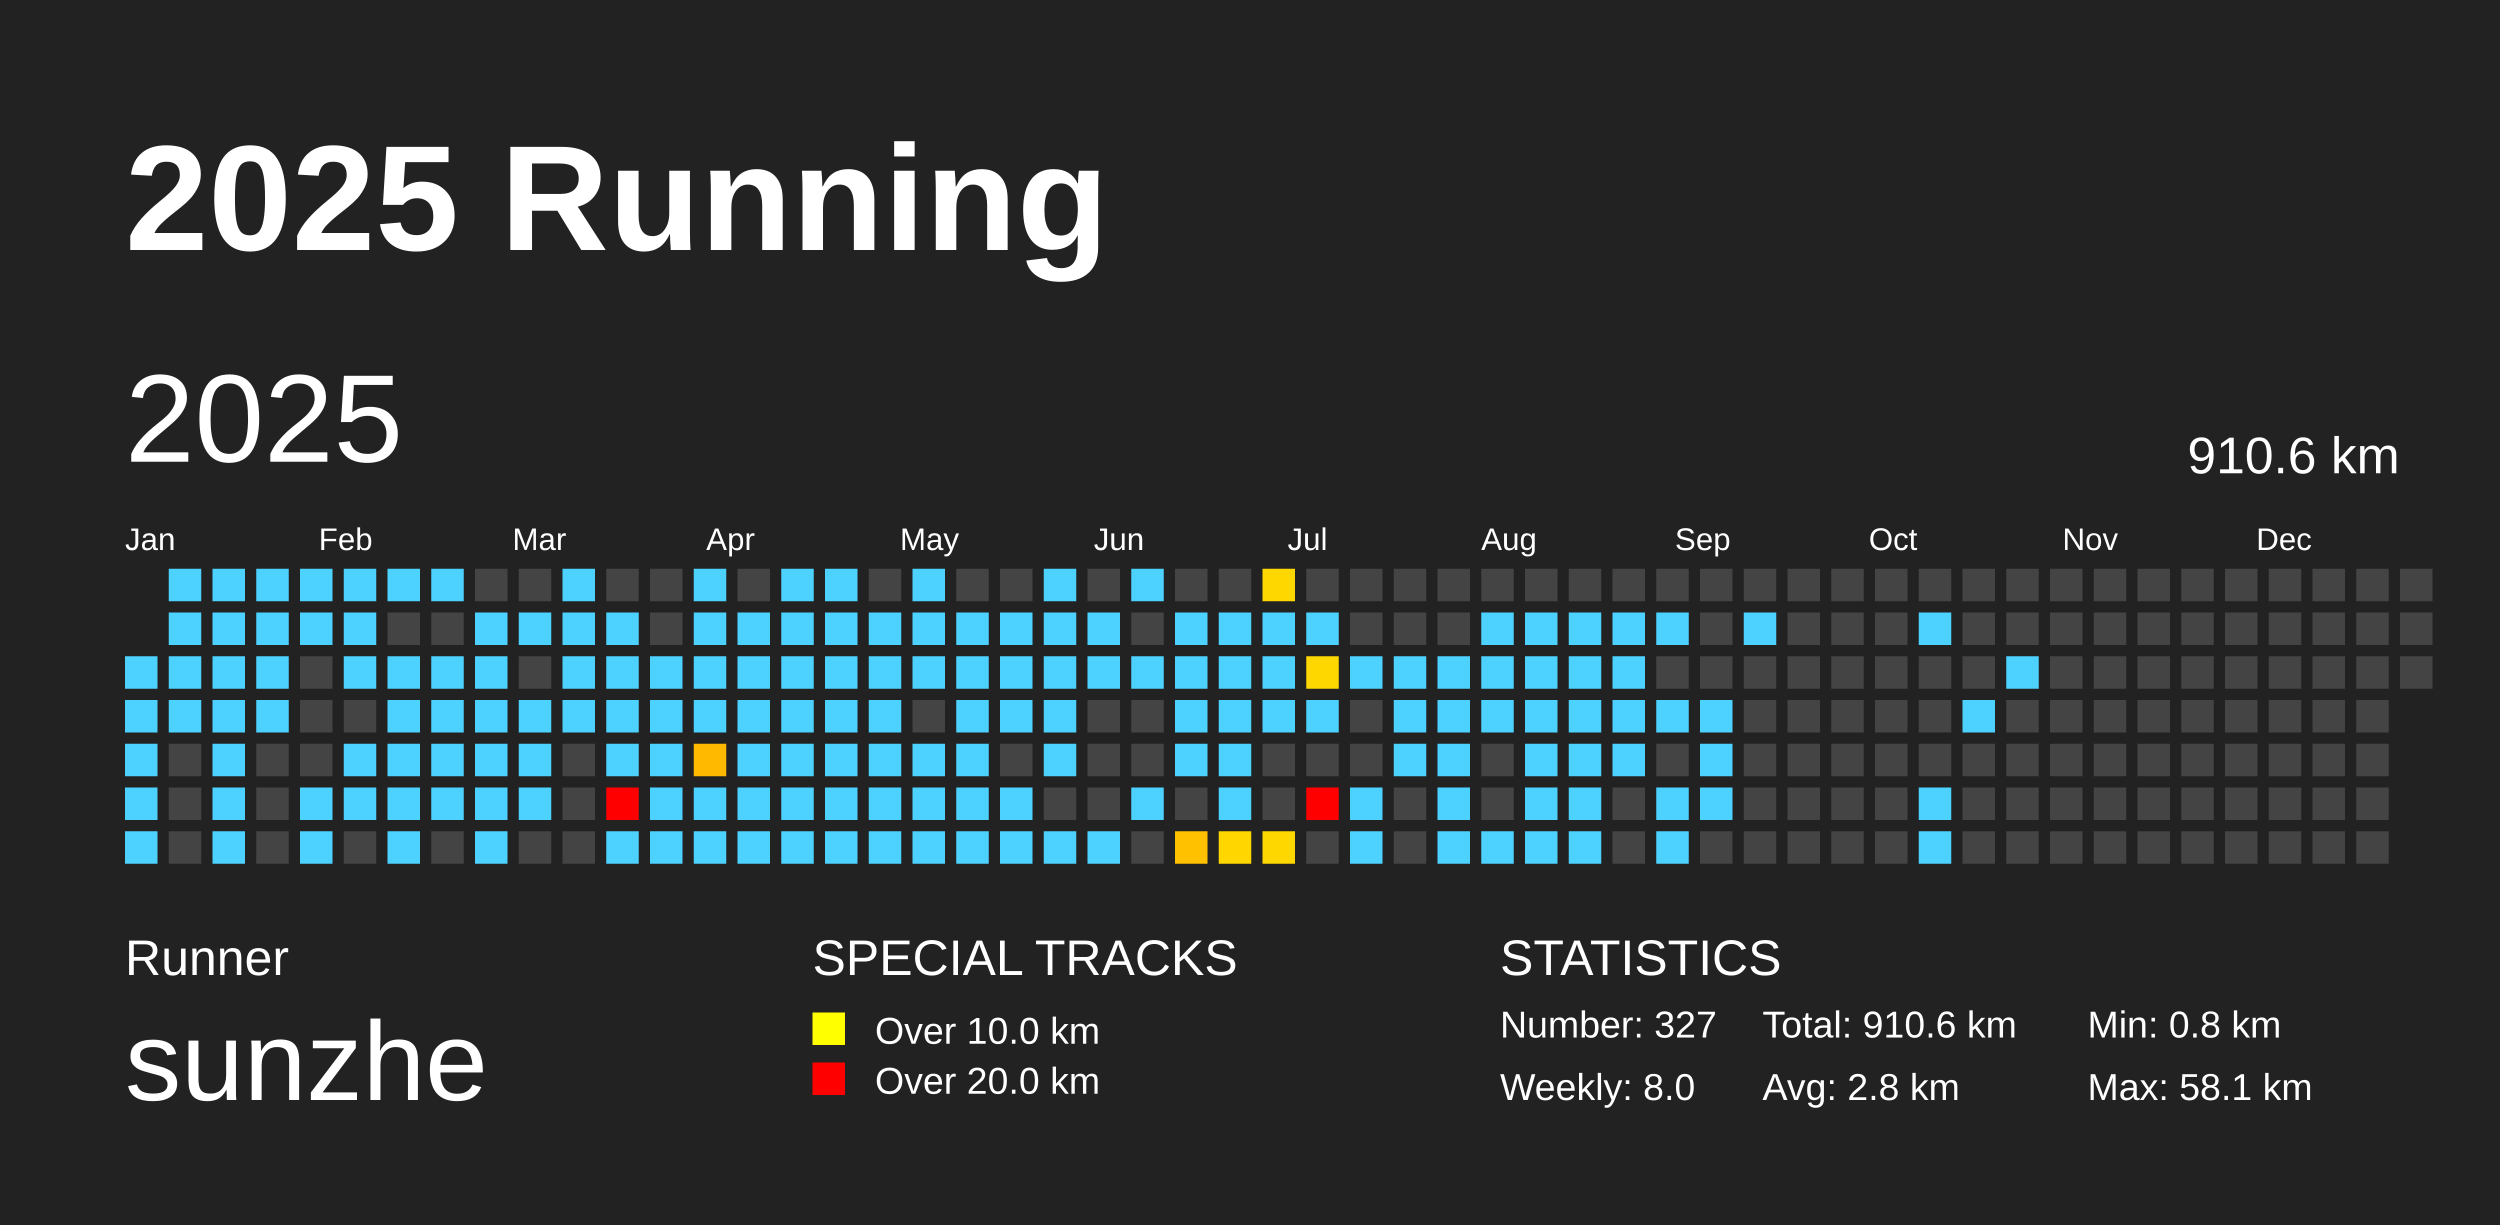
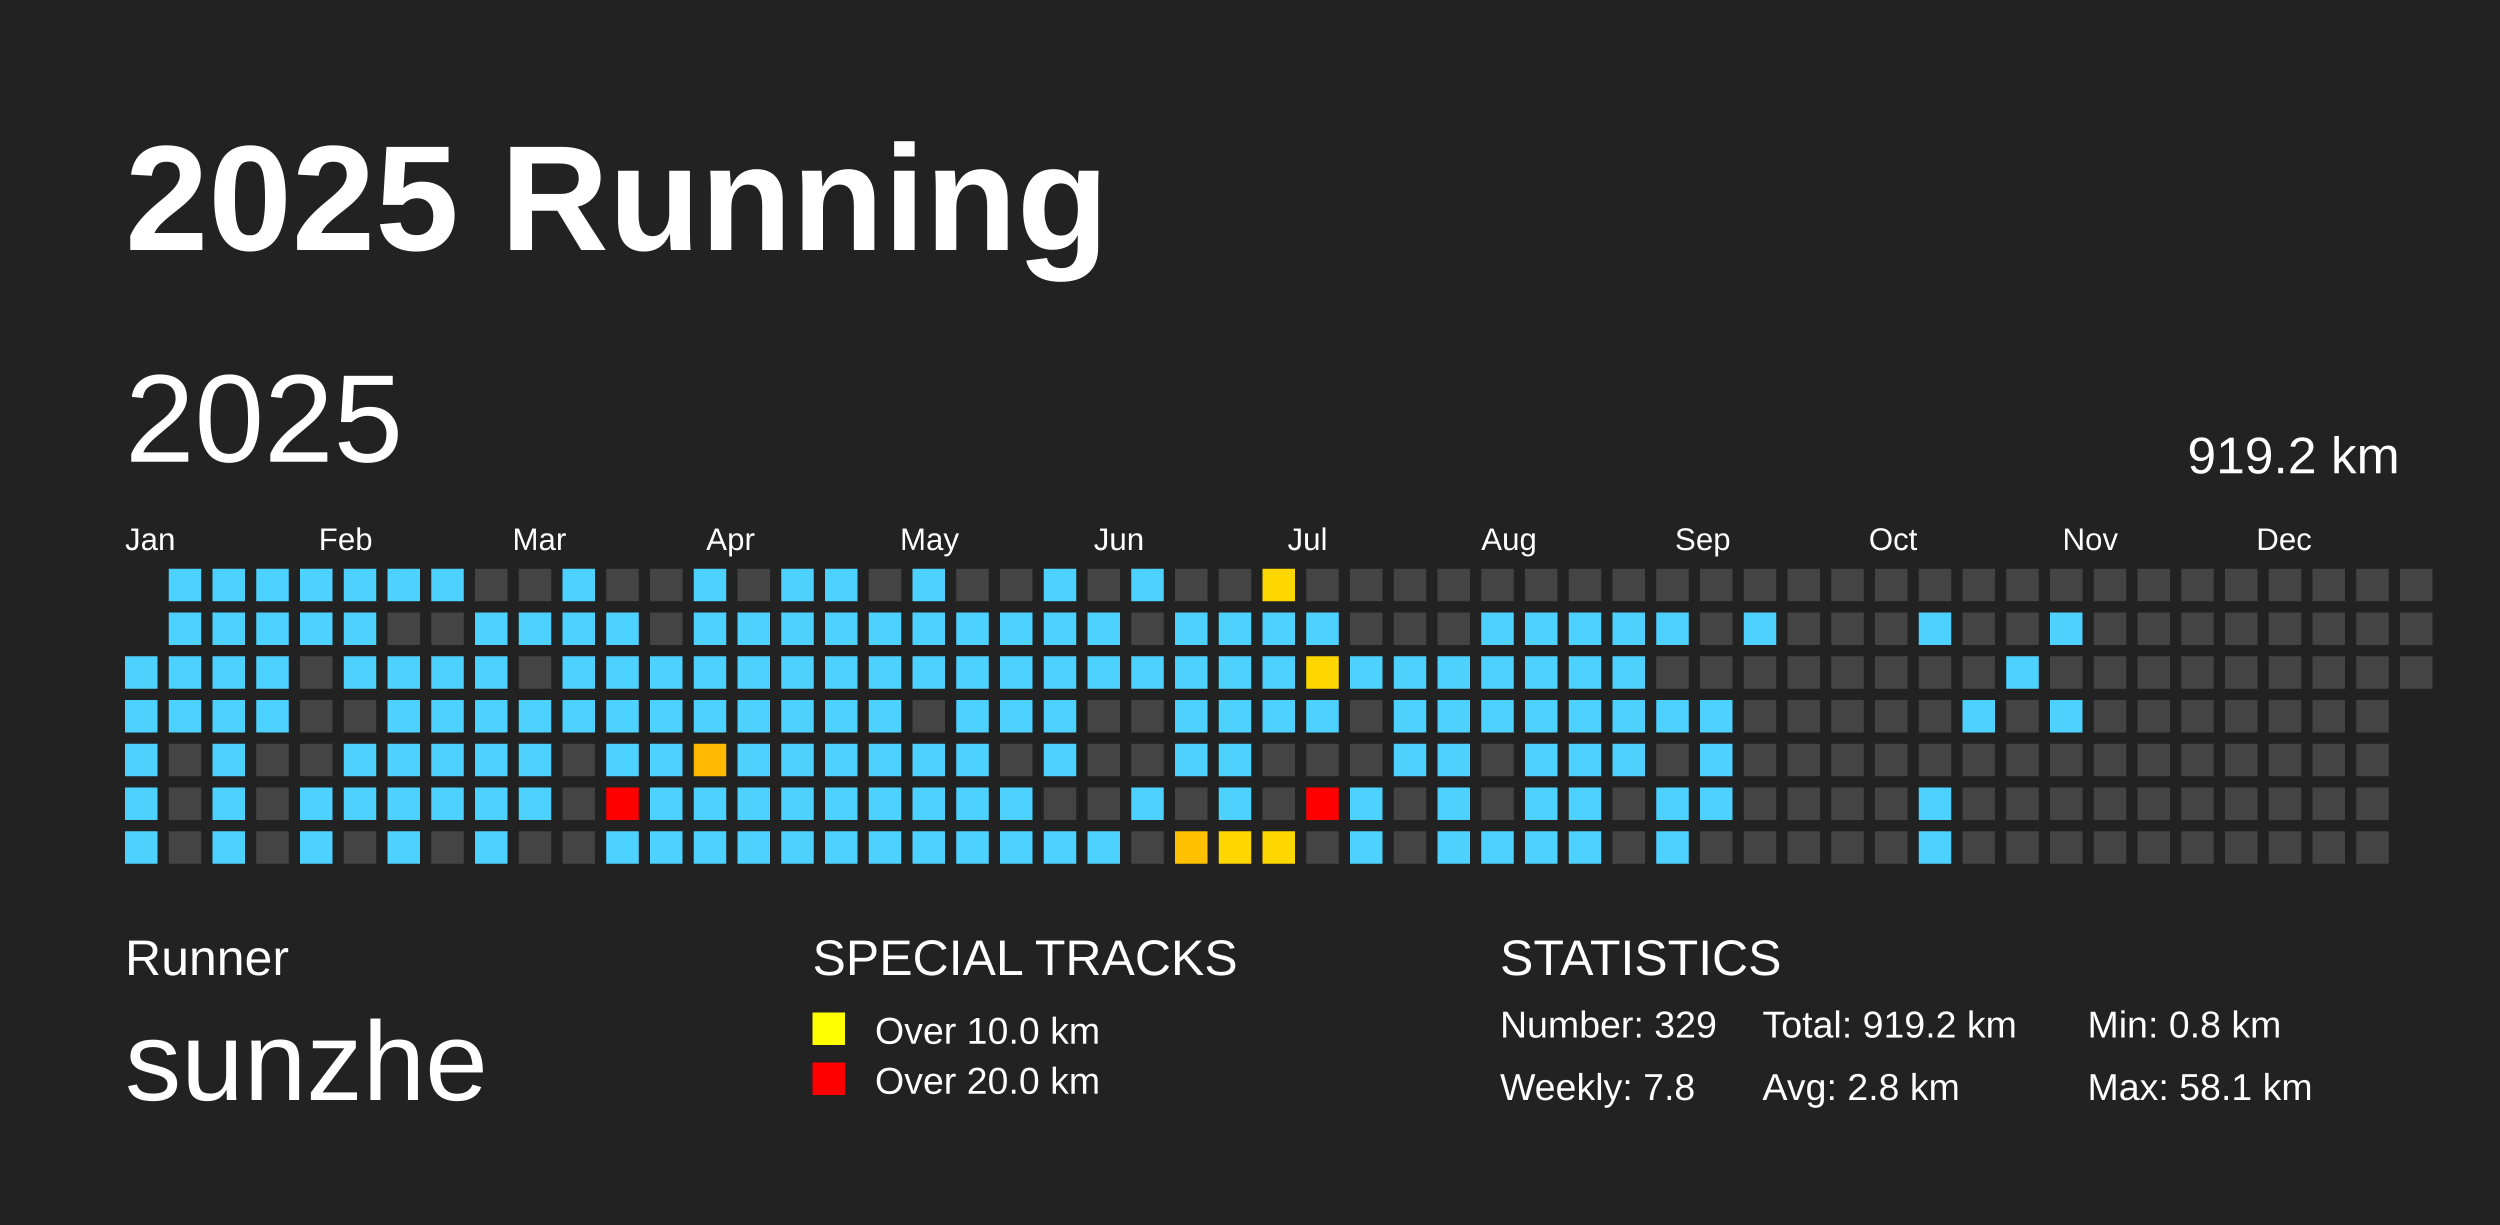
<svg xmlns="http://www.w3.org/2000/svg" baseProfile="full" height="98mm" version="1.1" viewBox="0,0,200,98" width="200mm">
  <defs />
  <rect fill="#222222" height="98" width="200" x="0" y="0" />
  <text fill="#FFFFFF" style="font-size:12px; font-family:Arial; font-weight:bold;" x="10" y="20">2025 Running</text>
  <text fill="#FFFFFF" style="font-size:4px; font-family:Arial" x="10" y="78">Runner</text>
  <text fill="#FFFFFF" style="font-size:9px; font-family:Arial" x="10" y="88">sunzhe</text>
  <text fill="#FFFFFF" style="font-size:4px; font-family:Arial" x="65" y="78">SPECIAL TRACKS</text>
  <rect fill="yellow" height="2.6" width="2.6" x="65" y="81" />
  <text fill="#FFFFFF" style="font-size:3px; font-family:Arial" x="70" y="83.5">Over 10.0 km</text>
  <rect fill="red" height="2.6" width="2.6" x="65" y="85" />
  <text fill="#FFFFFF" style="font-size:3px; font-family:Arial" x="70" y="87.5">Over 20.0 km</text>
  <text fill="#FFFFFF" style="font-size:4px; font-family:Arial" x="120" y="78">STATISTICS</text>
-   <text fill="#FFFFFF" style="font-size:3px; font-family:Arial" x="120" y="83">Number: 327</text>
-   <text fill="#FFFFFF" style="font-size:3px; font-family:Arial" x="120" y="88">Weekly: 8.0</text>
-   <text fill="#FFFFFF" style="font-size:3px; font-family:Arial" x="141" y="83">Total: 910.6 km</text>
+   <text fill="#FFFFFF" style="font-size:3px; font-family:Arial" x="120" y="83">Number: 329</text>
+   <text fill="#FFFFFF" style="font-size:3px; font-family:Arial" x="120" y="88">Weekly: 7.8</text>
+   <text fill="#FFFFFF" style="font-size:3px; font-family:Arial" x="141" y="83">Total: 919.2 km</text>
  <text fill="#FFFFFF" style="font-size:3px; font-family:Arial" x="141" y="88">Avg: 2.8 km</text>
  <text fill="#FFFFFF" style="font-size:3px; font-family:Arial" x="167" y="83">Min: 0.8 km</text>
  <text fill="#FFFFFF" style="font-size:3px; font-family:Arial" x="167" y="88">Max: 58.1 km</text>
  <text dominant-baseline="hanging" fill="#FFFFFF" style="font-size:10.0px; font-family:Arial;" x="10" y="30">2025</text>
-   <text dominant-baseline="hanging" fill="#FFFFFF" style="font-size:4.125px; font-family:Arial;" x="175" y="35">910.6 km</text>
+   <text dominant-baseline="hanging" fill="#FFFFFF" style="font-size:4.125px; font-family:Arial;" x="175" y="35">919.2 km</text>
  <text fill="#FFFFFF" style="font-size:2.5px; font-family:Arial" x="10.0" y="44">Jan</text>
  <text fill="#FFFFFF" style="font-size:2.5px; font-family:Arial" x="25.5" y="44">Feb</text>
  <text fill="#FFFFFF" style="font-size:2.5px; font-family:Arial" x="41.0" y="44">Mar</text>
  <text fill="#FFFFFF" style="font-size:2.5px; font-family:Arial" x="56.5" y="44">Apr</text>
  <text fill="#FFFFFF" style="font-size:2.5px; font-family:Arial" x="72.0" y="44">May</text>
  <text fill="#FFFFFF" style="font-size:2.5px; font-family:Arial" x="87.5" y="44">Jun</text>
  <text fill="#FFFFFF" style="font-size:2.5px; font-family:Arial" x="103.0" y="44">Jul</text>
  <text fill="#FFFFFF" style="font-size:2.5px; font-family:Arial" x="118.5" y="44">Aug</text>
  <text fill="#FFFFFF" style="font-size:2.5px; font-family:Arial" x="134.0" y="44">Sep</text>
  <text fill="#FFFFFF" style="font-size:2.5px; font-family:Arial" x="149.5" y="44">Oct</text>
  <text fill="#FFFFFF" style="font-size:2.5px; font-family:Arial" x="165.0" y="44">Nov</text>
  <text fill="#FFFFFF" style="font-size:2.5px; font-family:Arial" x="180.5" y="44">Dec</text>
  <rect fill="#4dd2ff" height="2.6" width="2.6" x="10.0" y="52.5" />
  <rect fill="#4dd2ff" height="2.6" width="2.6" x="10.0" y="56.0" />
  <rect fill="#4dd2ff" height="2.6" width="2.6" x="10.0" y="59.5" />
  <rect fill="#4dd2ff" height="2.6" width="2.6" x="10.0" y="63.0" />
  <rect fill="#4dd2ff" height="2.6" width="2.6" x="10.0" y="66.5" />
  <rect fill="#4dd2ff" height="2.6" width="2.6" x="13.5" y="45.5" />
  <rect fill="#4dd2ff" height="2.6" width="2.6" x="13.5" y="49.0" />
  <rect fill="#4dd2ff" height="2.6" width="2.6" x="13.5" y="52.5" />
  <rect fill="#4dd2ff" height="2.6" width="2.6" x="13.5" y="56.0" />
  <rect fill="#444444" height="2.6" width="2.6" x="13.5" y="59.5" />
  <rect fill="#444444" height="2.6" width="2.6" x="13.5" y="63.0" />
  <rect fill="#444444" height="2.6" width="2.6" x="13.5" y="66.5" />
  <rect fill="#4dd2ff" height="2.6" width="2.6" x="17.0" y="45.5" />
  <rect fill="#4dd2ff" height="2.6" width="2.6" x="17.0" y="49.0" />
  <rect fill="#4dd2ff" height="2.6" width="2.6" x="17.0" y="52.5" />
  <rect fill="#4dd2ff" height="2.6" width="2.6" x="17.0" y="56.0" />
  <rect fill="#4dd2ff" height="2.6" width="2.6" x="17.0" y="59.5" />
  <rect fill="#4dd2ff" height="2.6" width="2.6" x="17.0" y="63.0" />
  <rect fill="#4dd2ff" height="2.6" width="2.6" x="17.0" y="66.5" />
  <rect fill="#4dd2ff" height="2.6" width="2.6" x="20.5" y="45.5" />
  <rect fill="#4dd2ff" height="2.6" width="2.6" x="20.5" y="49.0" />
  <rect fill="#4dd2ff" height="2.6" width="2.6" x="20.5" y="52.5" />
  <rect fill="#4dd2ff" height="2.6" width="2.6" x="20.5" y="56.0" />
  <rect fill="#444444" height="2.6" width="2.6" x="20.5" y="59.5" />
  <rect fill="#444444" height="2.6" width="2.6" x="20.5" y="63.0" />
  <rect fill="#444444" height="2.6" width="2.6" x="20.5" y="66.5" />
  <rect fill="#4dd2ff" height="2.6" width="2.6" x="24.0" y="45.5" />
  <rect fill="#4dd2ff" height="2.6" width="2.6" x="24.0" y="49.0" />
  <rect fill="#444444" height="2.6" width="2.6" x="24.0" y="52.5" />
  <rect fill="#444444" height="2.6" width="2.6" x="24.0" y="56.0" />
  <rect fill="#444444" height="2.6" width="2.6" x="24.0" y="59.5" />
  <rect fill="#4dd2ff" height="2.6" width="2.6" x="24.0" y="63.0" />
  <rect fill="#4dd2ff" height="2.6" width="2.6" x="24.0" y="66.5" />
  <rect fill="#4dd2ff" height="2.6" width="2.6" x="27.5" y="45.5" />
  <rect fill="#4dd2ff" height="2.6" width="2.6" x="27.5" y="49.0" />
  <rect fill="#4dd2ff" height="2.6" width="2.6" x="27.5" y="52.5" />
  <rect fill="#444444" height="2.6" width="2.6" x="27.5" y="56.0" />
  <rect fill="#4dd2ff" height="2.6" width="2.6" x="27.5" y="59.5" />
  <rect fill="#4dd2ff" height="2.6" width="2.6" x="27.5" y="63.0" />
  <rect fill="#444444" height="2.6" width="2.6" x="27.5" y="66.5" />
  <rect fill="#4dd2ff" height="2.6" width="2.6" x="31.0" y="45.5" />
  <rect fill="#444444" height="2.6" width="2.6" x="31.0" y="49.0" />
  <rect fill="#4dd2ff" height="2.6" width="2.6" x="31.0" y="52.5" />
  <rect fill="#4dd2ff" height="2.6" width="2.6" x="31.0" y="56.0" />
  <rect fill="#4dd2ff" height="2.6" width="2.6" x="31.0" y="59.5" />
  <rect fill="#4dd2ff" height="2.6" width="2.6" x="31.0" y="63.0" />
  <rect fill="#4dd2ff" height="2.6" width="2.6" x="31.0" y="66.5" />
  <rect fill="#4dd2ff" height="2.6" width="2.6" x="34.5" y="45.5" />
  <rect fill="#444444" height="2.6" width="2.6" x="34.5" y="49.0" />
  <rect fill="#4dd2ff" height="2.6" width="2.6" x="34.5" y="52.5" />
  <rect fill="#4dd2ff" height="2.6" width="2.6" x="34.5" y="56.0" />
  <rect fill="#4dd2ff" height="2.6" width="2.6" x="34.5" y="59.5" />
  <rect fill="#4dd2ff" height="2.6" width="2.6" x="34.5" y="63.0" />
  <rect fill="#444444" height="2.6" width="2.6" x="34.5" y="66.5" />
  <rect fill="#444444" height="2.6" width="2.6" x="38.0" y="45.5" />
  <rect fill="#4dd2ff" height="2.6" width="2.6" x="38.0" y="49.0" />
  <rect fill="#4dd2ff" height="2.6" width="2.6" x="38.0" y="52.5" />
  <rect fill="#4dd2ff" height="2.6" width="2.6" x="38.0" y="56.0" />
  <rect fill="#4dd2ff" height="2.6" width="2.6" x="38.0" y="59.5" />
  <rect fill="#4dd2ff" height="2.6" width="2.6" x="38.0" y="63.0" />
  <rect fill="#4dd2ff" height="2.6" width="2.6" x="38.0" y="66.5" />
  <rect fill="#444444" height="2.6" width="2.6" x="41.5" y="45.5" />
  <rect fill="#4dd2ff" height="2.6" width="2.6" x="41.5" y="49.0" />
  <rect fill="#444444" height="2.6" width="2.6" x="41.5" y="52.5" />
  <rect fill="#4dd2ff" height="2.6" width="2.6" x="41.5" y="56.0" />
  <rect fill="#4dd2ff" height="2.6" width="2.6" x="41.5" y="59.5" />
  <rect fill="#4dd2ff" height="2.6" width="2.6" x="41.5" y="63.0" />
  <rect fill="#444444" height="2.6" width="2.6" x="41.5" y="66.5" />
  <rect fill="#4dd2ff" height="2.6" width="2.6" x="45.0" y="45.5" />
  <rect fill="#4dd2ff" height="2.6" width="2.6" x="45.0" y="49.0" />
  <rect fill="#4dd2ff" height="2.6" width="2.6" x="45.0" y="52.5" />
  <rect fill="#4dd2ff" height="2.6" width="2.6" x="45.0" y="56.0" />
  <rect fill="#444444" height="2.6" width="2.6" x="45.0" y="59.5" />
  <rect fill="#444444" height="2.6" width="2.6" x="45.0" y="63.0" />
  <rect fill="#444444" height="2.6" width="2.6" x="45.0" y="66.5" />
  <rect fill="#444444" height="2.6" width="2.6" x="48.5" y="45.5" />
  <rect fill="#4dd2ff" height="2.6" width="2.6" x="48.5" y="49.0" />
  <rect fill="#4dd2ff" height="2.6" width="2.6" x="48.5" y="52.5" />
  <rect fill="#4dd2ff" height="2.6" width="2.6" x="48.5" y="56.0" />
  <rect fill="#4dd2ff" height="2.6" width="2.6" x="48.5" y="59.5" />
  <rect fill="red" height="2.6" width="2.6" x="48.5" y="63.0" />
  <rect fill="#4dd2ff" height="2.6" width="2.6" x="48.5" y="66.5" />
  <rect fill="#444444" height="2.6" width="2.6" x="52.0" y="45.5" />
  <rect fill="#444444" height="2.6" width="2.6" x="52.0" y="49.0" />
  <rect fill="#4dd2ff" height="2.6" width="2.6" x="52.0" y="52.5" />
  <rect fill="#4dd2ff" height="2.6" width="2.6" x="52.0" y="56.0" />
  <rect fill="#4dd2ff" height="2.6" width="2.6" x="52.0" y="59.5" />
  <rect fill="#4dd2ff" height="2.6" width="2.6" x="52.0" y="63.0" />
  <rect fill="#4dd2ff" height="2.6" width="2.6" x="52.0" y="66.5" />
  <rect fill="#4dd2ff" height="2.6" width="2.6" x="55.5" y="45.5" />
  <rect fill="#4dd2ff" height="2.6" width="2.6" x="55.5" y="49.0" />
  <rect fill="#4dd2ff" height="2.6" width="2.6" x="55.5" y="52.5" />
  <rect fill="#4dd2ff" height="2.6" width="2.6" x="55.5" y="56.0" />
  <rect fill="#ffba00" height="2.6" width="2.6" x="55.5" y="59.5" />
  <rect fill="#4dd2ff" height="2.6" width="2.6" x="55.5" y="63.0" />
  <rect fill="#4dd2ff" height="2.6" width="2.6" x="55.5" y="66.5" />
  <rect fill="#444444" height="2.6" width="2.6" x="59.0" y="45.5" />
  <rect fill="#4dd2ff" height="2.6" width="2.6" x="59.0" y="49.0" />
  <rect fill="#4dd2ff" height="2.6" width="2.6" x="59.0" y="52.5" />
  <rect fill="#4dd2ff" height="2.6" width="2.6" x="59.0" y="56.0" />
  <rect fill="#4dd2ff" height="2.6" width="2.6" x="59.0" y="59.5" />
  <rect fill="#4dd2ff" height="2.6" width="2.6" x="59.0" y="63.0" />
  <rect fill="#4dd2ff" height="2.6" width="2.6" x="59.0" y="66.5" />
  <rect fill="#4dd2ff" height="2.6" width="2.6" x="62.5" y="45.5" />
  <rect fill="#4dd2ff" height="2.6" width="2.6" x="62.5" y="49.0" />
  <rect fill="#4dd2ff" height="2.6" width="2.6" x="62.5" y="52.5" />
  <rect fill="#4dd2ff" height="2.6" width="2.6" x="62.5" y="56.0" />
  <rect fill="#4dd2ff" height="2.6" width="2.6" x="62.5" y="59.5" />
  <rect fill="#4dd2ff" height="2.6" width="2.6" x="62.5" y="63.0" />
  <rect fill="#4dd2ff" height="2.6" width="2.6" x="62.5" y="66.5" />
  <rect fill="#4dd2ff" height="2.6" width="2.6" x="66.0" y="45.5" />
  <rect fill="#4dd2ff" height="2.6" width="2.6" x="66.0" y="49.0" />
  <rect fill="#4dd2ff" height="2.6" width="2.6" x="66.0" y="52.5" />
  <rect fill="#4dd2ff" height="2.6" width="2.6" x="66.0" y="56.0" />
  <rect fill="#4dd2ff" height="2.6" width="2.6" x="66.0" y="59.5" />
  <rect fill="#4dd2ff" height="2.6" width="2.6" x="66.0" y="63.0" />
  <rect fill="#4dd2ff" height="2.6" width="2.6" x="66.0" y="66.5" />
  <rect fill="#444444" height="2.6" width="2.6" x="69.5" y="45.5" />
  <rect fill="#4dd2ff" height="2.6" width="2.6" x="69.5" y="49.0" />
  <rect fill="#4dd2ff" height="2.6" width="2.6" x="69.5" y="52.5" />
  <rect fill="#4dd2ff" height="2.6" width="2.6" x="69.5" y="56.0" />
  <rect fill="#4dd2ff" height="2.6" width="2.6" x="69.5" y="59.5" />
  <rect fill="#4dd2ff" height="2.6" width="2.6" x="69.5" y="63.0" />
  <rect fill="#4dd2ff" height="2.6" width="2.6" x="69.5" y="66.5" />
  <rect fill="#4dd2ff" height="2.6" width="2.6" x="73.0" y="45.5" />
  <rect fill="#4dd2ff" height="2.6" width="2.6" x="73.0" y="49.0" />
  <rect fill="#4dd2ff" height="2.6" width="2.6" x="73.0" y="52.5" />
  <rect fill="#444444" height="2.6" width="2.6" x="73.0" y="56.0" />
  <rect fill="#4dd2ff" height="2.6" width="2.6" x="73.0" y="59.5" />
  <rect fill="#4dd2ff" height="2.6" width="2.6" x="73.0" y="63.0" />
  <rect fill="#4dd2ff" height="2.6" width="2.6" x="73.0" y="66.5" />
  <rect fill="#444444" height="2.6" width="2.6" x="76.5" y="45.5" />
  <rect fill="#4dd2ff" height="2.6" width="2.6" x="76.5" y="49.0" />
  <rect fill="#4dd2ff" height="2.6" width="2.6" x="76.5" y="52.5" />
  <rect fill="#4dd2ff" height="2.6" width="2.6" x="76.5" y="56.0" />
  <rect fill="#4dd2ff" height="2.6" width="2.6" x="76.5" y="59.5" />
  <rect fill="#4dd2ff" height="2.6" width="2.6" x="76.5" y="63.0" />
  <rect fill="#4dd2ff" height="2.6" width="2.6" x="76.5" y="66.5" />
  <rect fill="#444444" height="2.6" width="2.6" x="80.0" y="45.5" />
  <rect fill="#4dd2ff" height="2.6" width="2.6" x="80.0" y="49.0" />
  <rect fill="#4dd2ff" height="2.6" width="2.6" x="80.0" y="52.5" />
  <rect fill="#4dd2ff" height="2.6" width="2.6" x="80.0" y="56.0" />
  <rect fill="#444444" height="2.6" width="2.6" x="80.0" y="59.5" />
  <rect fill="#4dd2ff" height="2.6" width="2.6" x="80.0" y="63.0" />
  <rect fill="#4dd2ff" height="2.6" width="2.6" x="80.0" y="66.5" />
  <rect fill="#4dd2ff" height="2.6" width="2.6" x="83.5" y="45.5" />
  <rect fill="#4dd2ff" height="2.6" width="2.6" x="83.5" y="49.0" />
  <rect fill="#4dd2ff" height="2.6" width="2.6" x="83.5" y="52.5" />
  <rect fill="#4dd2ff" height="2.6" width="2.6" x="83.5" y="56.0" />
  <rect fill="#4dd2ff" height="2.6" width="2.6" x="83.5" y="59.5" />
  <rect fill="#444444" height="2.6" width="2.6" x="83.5" y="63.0" />
  <rect fill="#4dd2ff" height="2.6" width="2.6" x="83.5" y="66.5" />
  <rect fill="#444444" height="2.6" width="2.6" x="87.0" y="45.5" />
  <rect fill="#4dd2ff" height="2.6" width="2.6" x="87.0" y="49.0" />
  <rect fill="#4dd2ff" height="2.6" width="2.6" x="87.0" y="52.5" />
  <rect fill="#444444" height="2.6" width="2.6" x="87.0" y="56.0" />
  <rect fill="#444444" height="2.6" width="2.6" x="87.0" y="59.5" />
  <rect fill="#444444" height="2.6" width="2.6" x="87.0" y="63.0" />
  <rect fill="#4dd2ff" height="2.6" width="2.6" x="87.0" y="66.5" />
  <rect fill="#4dd2ff" height="2.6" width="2.6" x="90.5" y="45.5" />
  <rect fill="#444444" height="2.6" width="2.6" x="90.5" y="49.0" />
  <rect fill="#4dd2ff" height="2.6" width="2.6" x="90.5" y="52.5" />
  <rect fill="#444444" height="2.6" width="2.6" x="90.5" y="56.0" />
  <rect fill="#444444" height="2.6" width="2.6" x="90.5" y="59.5" />
  <rect fill="#4dd2ff" height="2.6" width="2.6" x="90.5" y="63.0" />
  <rect fill="#444444" height="2.6" width="2.6" x="90.5" y="66.5" />
  <rect fill="#444444" height="2.6" width="2.6" x="94.0" y="45.5" />
  <rect fill="#4dd2ff" height="2.6" width="2.6" x="94.0" y="49.0" />
  <rect fill="#4dd2ff" height="2.6" width="2.6" x="94.0" y="52.5" />
  <rect fill="#4dd2ff" height="2.6" width="2.6" x="94.0" y="56.0" />
  <rect fill="#4dd2ff" height="2.6" width="2.6" x="94.0" y="59.5" />
  <rect fill="#444444" height="2.6" width="2.6" x="94.0" y="63.0" />
  <rect fill="#ffc100" height="2.6" width="2.6" x="94.0" y="66.5" />
  <rect fill="#444444" height="2.6" width="2.6" x="97.5" y="45.5" />
  <rect fill="#4dd2ff" height="2.6" width="2.6" x="97.5" y="49.0" />
  <rect fill="#4dd2ff" height="2.6" width="2.6" x="97.5" y="52.5" />
  <rect fill="#4dd2ff" height="2.6" width="2.6" x="97.5" y="56.0" />
  <rect fill="#4dd2ff" height="2.6" width="2.6" x="97.5" y="59.5" />
  <rect fill="#4dd2ff" height="2.6" width="2.6" x="97.5" y="63.0" />
  <rect fill="#ffd600" height="2.6" width="2.6" x="97.5" y="66.5" />
  <rect fill="#ffd700" height="2.6" width="2.6" x="101.0" y="45.5" />
  <rect fill="#4dd2ff" height="2.6" width="2.6" x="101.0" y="49.0" />
  <rect fill="#4dd2ff" height="2.6" width="2.6" x="101.0" y="52.5" />
  <rect fill="#4dd2ff" height="2.6" width="2.6" x="101.0" y="56.0" />
  <rect fill="#444444" height="2.6" width="2.6" x="101.0" y="59.5" />
  <rect fill="#444444" height="2.6" width="2.6" x="101.0" y="63.0" />
  <rect fill="#ffd700" height="2.6" width="2.6" x="101.0" y="66.5" />
  <rect fill="#444444" height="2.6" width="2.6" x="104.5" y="45.5" />
  <rect fill="#4dd2ff" height="2.6" width="2.6" x="104.5" y="49.0" />
  <rect fill="#ffd700" height="2.6" width="2.6" x="104.5" y="52.5" />
  <rect fill="#4dd2ff" height="2.6" width="2.6" x="104.5" y="56.0" />
  <rect fill="#444444" height="2.6" width="2.6" x="104.5" y="59.5" />
  <rect fill="red" height="2.6" width="2.6" x="104.5" y="63.0" />
  <rect fill="#444444" height="2.6" width="2.6" x="104.5" y="66.5" />
  <rect fill="#444444" height="2.6" width="2.6" x="108.0" y="45.5" />
  <rect fill="#444444" height="2.6" width="2.6" x="108.0" y="49.0" />
  <rect fill="#4dd2ff" height="2.6" width="2.6" x="108.0" y="52.5" />
  <rect fill="#444444" height="2.6" width="2.6" x="108.0" y="56.0" />
  <rect fill="#444444" height="2.6" width="2.6" x="108.0" y="59.5" />
  <rect fill="#4dd2ff" height="2.6" width="2.6" x="108.0" y="63.0" />
  <rect fill="#4dd2ff" height="2.6" width="2.6" x="108.0" y="66.5" />
  <rect fill="#444444" height="2.6" width="2.6" x="111.5" y="45.5" />
  <rect fill="#444444" height="2.6" width="2.6" x="111.5" y="49.0" />
  <rect fill="#4dd2ff" height="2.6" width="2.6" x="111.5" y="52.5" />
  <rect fill="#4dd2ff" height="2.6" width="2.6" x="111.5" y="56.0" />
  <rect fill="#4dd2ff" height="2.6" width="2.6" x="111.5" y="59.5" />
  <rect fill="#444444" height="2.6" width="2.6" x="111.5" y="63.0" />
  <rect fill="#444444" height="2.6" width="2.6" x="111.5" y="66.5" />
  <rect fill="#444444" height="2.6" width="2.6" x="115.0" y="45.5" />
  <rect fill="#444444" height="2.6" width="2.6" x="115.0" y="49.0" />
  <rect fill="#4dd2ff" height="2.6" width="2.6" x="115.0" y="52.5" />
  <rect fill="#4dd2ff" height="2.6" width="2.6" x="115.0" y="56.0" />
  <rect fill="#4dd2ff" height="2.6" width="2.6" x="115.0" y="59.5" />
  <rect fill="#4dd2ff" height="2.6" width="2.6" x="115.0" y="63.0" />
  <rect fill="#4dd2ff" height="2.6" width="2.6" x="115.0" y="66.5" />
  <rect fill="#444444" height="2.6" width="2.6" x="118.5" y="45.5" />
  <rect fill="#4dd2ff" height="2.6" width="2.6" x="118.5" y="49.0" />
  <rect fill="#4dd2ff" height="2.6" width="2.6" x="118.5" y="52.5" />
  <rect fill="#4dd2ff" height="2.6" width="2.6" x="118.5" y="56.0" />
  <rect fill="#444444" height="2.6" width="2.6" x="118.5" y="59.5" />
  <rect fill="#444444" height="2.6" width="2.6" x="118.5" y="63.0" />
  <rect fill="#4dd2ff" height="2.6" width="2.6" x="118.5" y="66.5" />
  <rect fill="#444444" height="2.6" width="2.6" x="122.0" y="45.5" />
  <rect fill="#4dd2ff" height="2.6" width="2.6" x="122.0" y="49.0" />
  <rect fill="#4dd2ff" height="2.6" width="2.6" x="122.0" y="52.5" />
  <rect fill="#4dd2ff" height="2.6" width="2.6" x="122.0" y="56.0" />
  <rect fill="#4dd2ff" height="2.6" width="2.6" x="122.0" y="59.5" />
  <rect fill="#4dd2ff" height="2.6" width="2.6" x="122.0" y="63.0" />
  <rect fill="#4dd2ff" height="2.6" width="2.6" x="122.0" y="66.5" />
  <rect fill="#444444" height="2.6" width="2.6" x="125.5" y="45.5" />
  <rect fill="#4dd2ff" height="2.6" width="2.6" x="125.5" y="49.0" />
  <rect fill="#4dd2ff" height="2.6" width="2.6" x="125.5" y="52.5" />
  <rect fill="#4dd2ff" height="2.6" width="2.6" x="125.5" y="56.0" />
  <rect fill="#4dd2ff" height="2.6" width="2.6" x="125.5" y="59.5" />
  <rect fill="#4dd2ff" height="2.6" width="2.6" x="125.5" y="63.0" />
  <rect fill="#4dd2ff" height="2.6" width="2.6" x="125.5" y="66.5" />
  <rect fill="#444444" height="2.6" width="2.6" x="129.0" y="45.5" />
  <rect fill="#4dd2ff" height="2.6" width="2.6" x="129.0" y="49.0" />
  <rect fill="#4dd2ff" height="2.6" width="2.6" x="129.0" y="52.5" />
  <rect fill="#4dd2ff" height="2.6" width="2.6" x="129.0" y="56.0" />
  <rect fill="#4dd2ff" height="2.6" width="2.6" x="129.0" y="59.5" />
  <rect fill="#444444" height="2.6" width="2.6" x="129.0" y="63.0" />
  <rect fill="#444444" height="2.6" width="2.6" x="129.0" y="66.5" />
  <rect fill="#444444" height="2.6" width="2.6" x="132.5" y="45.5" />
  <rect fill="#4dd2ff" height="2.6" width="2.6" x="132.5" y="49.0" />
  <rect fill="#444444" height="2.6" width="2.6" x="132.5" y="52.5" />
  <rect fill="#4dd2ff" height="2.6" width="2.6" x="132.5" y="56.0" />
  <rect fill="#444444" height="2.6" width="2.6" x="132.5" y="59.5" />
  <rect fill="#4dd2ff" height="2.6" width="2.6" x="132.5" y="63.0" />
  <rect fill="#4dd2ff" height="2.6" width="2.6" x="132.5" y="66.5" />
  <rect fill="#444444" height="2.6" width="2.6" x="136.0" y="45.5" />
  <rect fill="#444444" height="2.6" width="2.6" x="136.0" y="49.0" />
  <rect fill="#444444" height="2.6" width="2.6" x="136.0" y="52.5" />
  <rect fill="#4dd2ff" height="2.6" width="2.6" x="136.0" y="56.0" />
  <rect fill="#4dd2ff" height="2.6" width="2.6" x="136.0" y="59.5" />
  <rect fill="#4dd2ff" height="2.6" width="2.6" x="136.0" y="63.0" />
  <rect fill="#444444" height="2.6" width="2.6" x="136.0" y="66.5" />
  <rect fill="#444444" height="2.6" width="2.6" x="139.5" y="45.5" />
  <rect fill="#4dd2ff" height="2.6" width="2.6" x="139.5" y="49.0" />
  <rect fill="#444444" height="2.6" width="2.6" x="139.5" y="52.5" />
  <rect fill="#444444" height="2.6" width="2.6" x="139.5" y="56.0" />
  <rect fill="#444444" height="2.6" width="2.6" x="139.5" y="59.5" />
  <rect fill="#444444" height="2.6" width="2.6" x="139.5" y="63.0" />
  <rect fill="#444444" height="2.6" width="2.6" x="139.5" y="66.5" />
  <rect fill="#444444" height="2.6" width="2.6" x="143.0" y="45.5" />
  <rect fill="#444444" height="2.6" width="2.6" x="143.0" y="49.0" />
  <rect fill="#444444" height="2.6" width="2.6" x="143.0" y="52.5" />
  <rect fill="#444444" height="2.6" width="2.6" x="143.0" y="56.0" />
  <rect fill="#444444" height="2.6" width="2.6" x="143.0" y="59.5" />
  <rect fill="#444444" height="2.6" width="2.6" x="143.0" y="63.0" />
  <rect fill="#444444" height="2.6" width="2.6" x="143.0" y="66.5" />
  <rect fill="#444444" height="2.6" width="2.6" x="146.5" y="45.5" />
  <rect fill="#444444" height="2.6" width="2.6" x="146.5" y="49.0" />
  <rect fill="#444444" height="2.6" width="2.6" x="146.5" y="52.5" />
  <rect fill="#444444" height="2.6" width="2.6" x="146.5" y="56.0" />
  <rect fill="#444444" height="2.6" width="2.6" x="146.5" y="59.5" />
  <rect fill="#444444" height="2.6" width="2.6" x="146.5" y="63.0" />
  <rect fill="#444444" height="2.6" width="2.6" x="146.5" y="66.5" />
  <rect fill="#444444" height="2.6" width="2.6" x="150.0" y="45.5" />
  <rect fill="#444444" height="2.6" width="2.6" x="150.0" y="49.0" />
  <rect fill="#444444" height="2.6" width="2.6" x="150.0" y="52.5" />
  <rect fill="#444444" height="2.6" width="2.6" x="150.0" y="56.0" />
  <rect fill="#444444" height="2.6" width="2.6" x="150.0" y="59.5" />
  <rect fill="#444444" height="2.6" width="2.6" x="150.0" y="63.0" />
  <rect fill="#444444" height="2.6" width="2.6" x="150.0" y="66.5" />
  <rect fill="#444444" height="2.6" width="2.6" x="153.5" y="45.5" />
  <rect fill="#4dd2ff" height="2.6" width="2.6" x="153.5" y="49.0" />
  <rect fill="#444444" height="2.6" width="2.6" x="153.5" y="52.5" />
  <rect fill="#444444" height="2.6" width="2.6" x="153.5" y="56.0" />
  <rect fill="#444444" height="2.6" width="2.6" x="153.5" y="59.5" />
  <rect fill="#4dd2ff" height="2.6" width="2.6" x="153.5" y="63.0" />
  <rect fill="#4dd2ff" height="2.6" width="2.6" x="153.5" y="66.5" />
  <rect fill="#444444" height="2.6" width="2.6" x="157.0" y="45.5" />
  <rect fill="#444444" height="2.6" width="2.6" x="157.0" y="49.0" />
  <rect fill="#444444" height="2.6" width="2.6" x="157.0" y="52.5" />
  <rect fill="#4dd2ff" height="2.6" width="2.6" x="157.0" y="56.0" />
  <rect fill="#444444" height="2.6" width="2.6" x="157.0" y="59.5" />
  <rect fill="#444444" height="2.6" width="2.6" x="157.0" y="63.0" />
  <rect fill="#444444" height="2.6" width="2.6" x="157.0" y="66.5" />
  <rect fill="#444444" height="2.6" width="2.6" x="160.5" y="45.5" />
  <rect fill="#444444" height="2.6" width="2.6" x="160.5" y="49.0" />
  <rect fill="#4dd2ff" height="2.6" width="2.6" x="160.5" y="52.5" />
  <rect fill="#444444" height="2.6" width="2.6" x="160.5" y="56.0" />
  <rect fill="#444444" height="2.6" width="2.6" x="160.5" y="59.5" />
  <rect fill="#444444" height="2.6" width="2.6" x="160.5" y="63.0" />
  <rect fill="#444444" height="2.6" width="2.6" x="160.5" y="66.5" />
  <rect fill="#444444" height="2.6" width="2.6" x="164.0" y="45.5" />
-   <rect fill="#444444" height="2.6" width="2.6" x="164.0" y="49.0" />
+   <rect fill="#4dd2ff" height="2.6" width="2.6" x="164.0" y="49.0" />
  <rect fill="#444444" height="2.6" width="2.6" x="164.0" y="52.5" />
-   <rect fill="#444444" height="2.6" width="2.6" x="164.0" y="56.0" />
+   <rect fill="#4dd2ff" height="2.6" width="2.6" x="164.0" y="56.0" />
  <rect fill="#444444" height="2.6" width="2.6" x="164.0" y="59.5" />
  <rect fill="#444444" height="2.6" width="2.6" x="164.0" y="63.0" />
  <rect fill="#444444" height="2.6" width="2.6" x="164.0" y="66.5" />
  <rect fill="#444444" height="2.6" width="2.6" x="167.5" y="45.5" />
  <rect fill="#444444" height="2.6" width="2.6" x="167.5" y="49.0" />
  <rect fill="#444444" height="2.6" width="2.6" x="167.5" y="52.5" />
  <rect fill="#444444" height="2.6" width="2.6" x="167.5" y="56.0" />
  <rect fill="#444444" height="2.6" width="2.6" x="167.5" y="59.5" />
  <rect fill="#444444" height="2.6" width="2.6" x="167.5" y="63.0" />
  <rect fill="#444444" height="2.6" width="2.6" x="167.5" y="66.5" />
  <rect fill="#444444" height="2.6" width="2.6" x="171.0" y="45.5" />
  <rect fill="#444444" height="2.6" width="2.6" x="171.0" y="49.0" />
  <rect fill="#444444" height="2.6" width="2.6" x="171.0" y="52.5" />
  <rect fill="#444444" height="2.6" width="2.6" x="171.0" y="56.0" />
  <rect fill="#444444" height="2.6" width="2.6" x="171.0" y="59.5" />
  <rect fill="#444444" height="2.6" width="2.6" x="171.0" y="63.0" />
  <rect fill="#444444" height="2.6" width="2.6" x="171.0" y="66.5" />
  <rect fill="#444444" height="2.6" width="2.6" x="174.5" y="45.5" />
  <rect fill="#444444" height="2.6" width="2.6" x="174.5" y="49.0" />
  <rect fill="#444444" height="2.6" width="2.6" x="174.5" y="52.5" />
  <rect fill="#444444" height="2.6" width="2.6" x="174.5" y="56.0" />
  <rect fill="#444444" height="2.6" width="2.6" x="174.5" y="59.5" />
  <rect fill="#444444" height="2.6" width="2.6" x="174.5" y="63.0" />
  <rect fill="#444444" height="2.6" width="2.6" x="174.5" y="66.5" />
  <rect fill="#444444" height="2.6" width="2.6" x="178.0" y="45.5" />
  <rect fill="#444444" height="2.6" width="2.6" x="178.0" y="49.0" />
  <rect fill="#444444" height="2.6" width="2.6" x="178.0" y="52.5" />
  <rect fill="#444444" height="2.6" width="2.6" x="178.0" y="56.0" />
  <rect fill="#444444" height="2.6" width="2.6" x="178.0" y="59.5" />
  <rect fill="#444444" height="2.6" width="2.6" x="178.0" y="63.0" />
  <rect fill="#444444" height="2.6" width="2.6" x="178.0" y="66.5" />
  <rect fill="#444444" height="2.6" width="2.6" x="181.5" y="45.5" />
  <rect fill="#444444" height="2.6" width="2.6" x="181.5" y="49.0" />
  <rect fill="#444444" height="2.6" width="2.6" x="181.5" y="52.5" />
  <rect fill="#444444" height="2.6" width="2.6" x="181.5" y="56.0" />
  <rect fill="#444444" height="2.6" width="2.6" x="181.5" y="59.5" />
  <rect fill="#444444" height="2.6" width="2.6" x="181.5" y="63.0" />
  <rect fill="#444444" height="2.6" width="2.6" x="181.5" y="66.5" />
  <rect fill="#444444" height="2.6" width="2.6" x="185.0" y="45.5" />
  <rect fill="#444444" height="2.6" width="2.6" x="185.0" y="49.0" />
  <rect fill="#444444" height="2.6" width="2.6" x="185.0" y="52.5" />
  <rect fill="#444444" height="2.6" width="2.6" x="185.0" y="56.0" />
  <rect fill="#444444" height="2.6" width="2.6" x="185.0" y="59.5" />
  <rect fill="#444444" height="2.6" width="2.6" x="185.0" y="63.0" />
  <rect fill="#444444" height="2.6" width="2.6" x="185.0" y="66.5" />
  <rect fill="#444444" height="2.6" width="2.6" x="188.5" y="45.5" />
  <rect fill="#444444" height="2.6" width="2.6" x="188.5" y="49.0" />
  <rect fill="#444444" height="2.6" width="2.6" x="188.5" y="52.5" />
  <rect fill="#444444" height="2.6" width="2.6" x="188.5" y="56.0" />
  <rect fill="#444444" height="2.6" width="2.6" x="188.5" y="59.5" />
  <rect fill="#444444" height="2.6" width="2.6" x="188.5" y="63.0" />
  <rect fill="#444444" height="2.6" width="2.6" x="188.5" y="66.5" />
  <rect fill="#444444" height="2.6" width="2.6" x="192.0" y="45.5" />
  <rect fill="#444444" height="2.6" width="2.6" x="192.0" y="49.0" />
  <rect fill="#444444" height="2.6" width="2.6" x="192.0" y="52.5" />
</svg>
